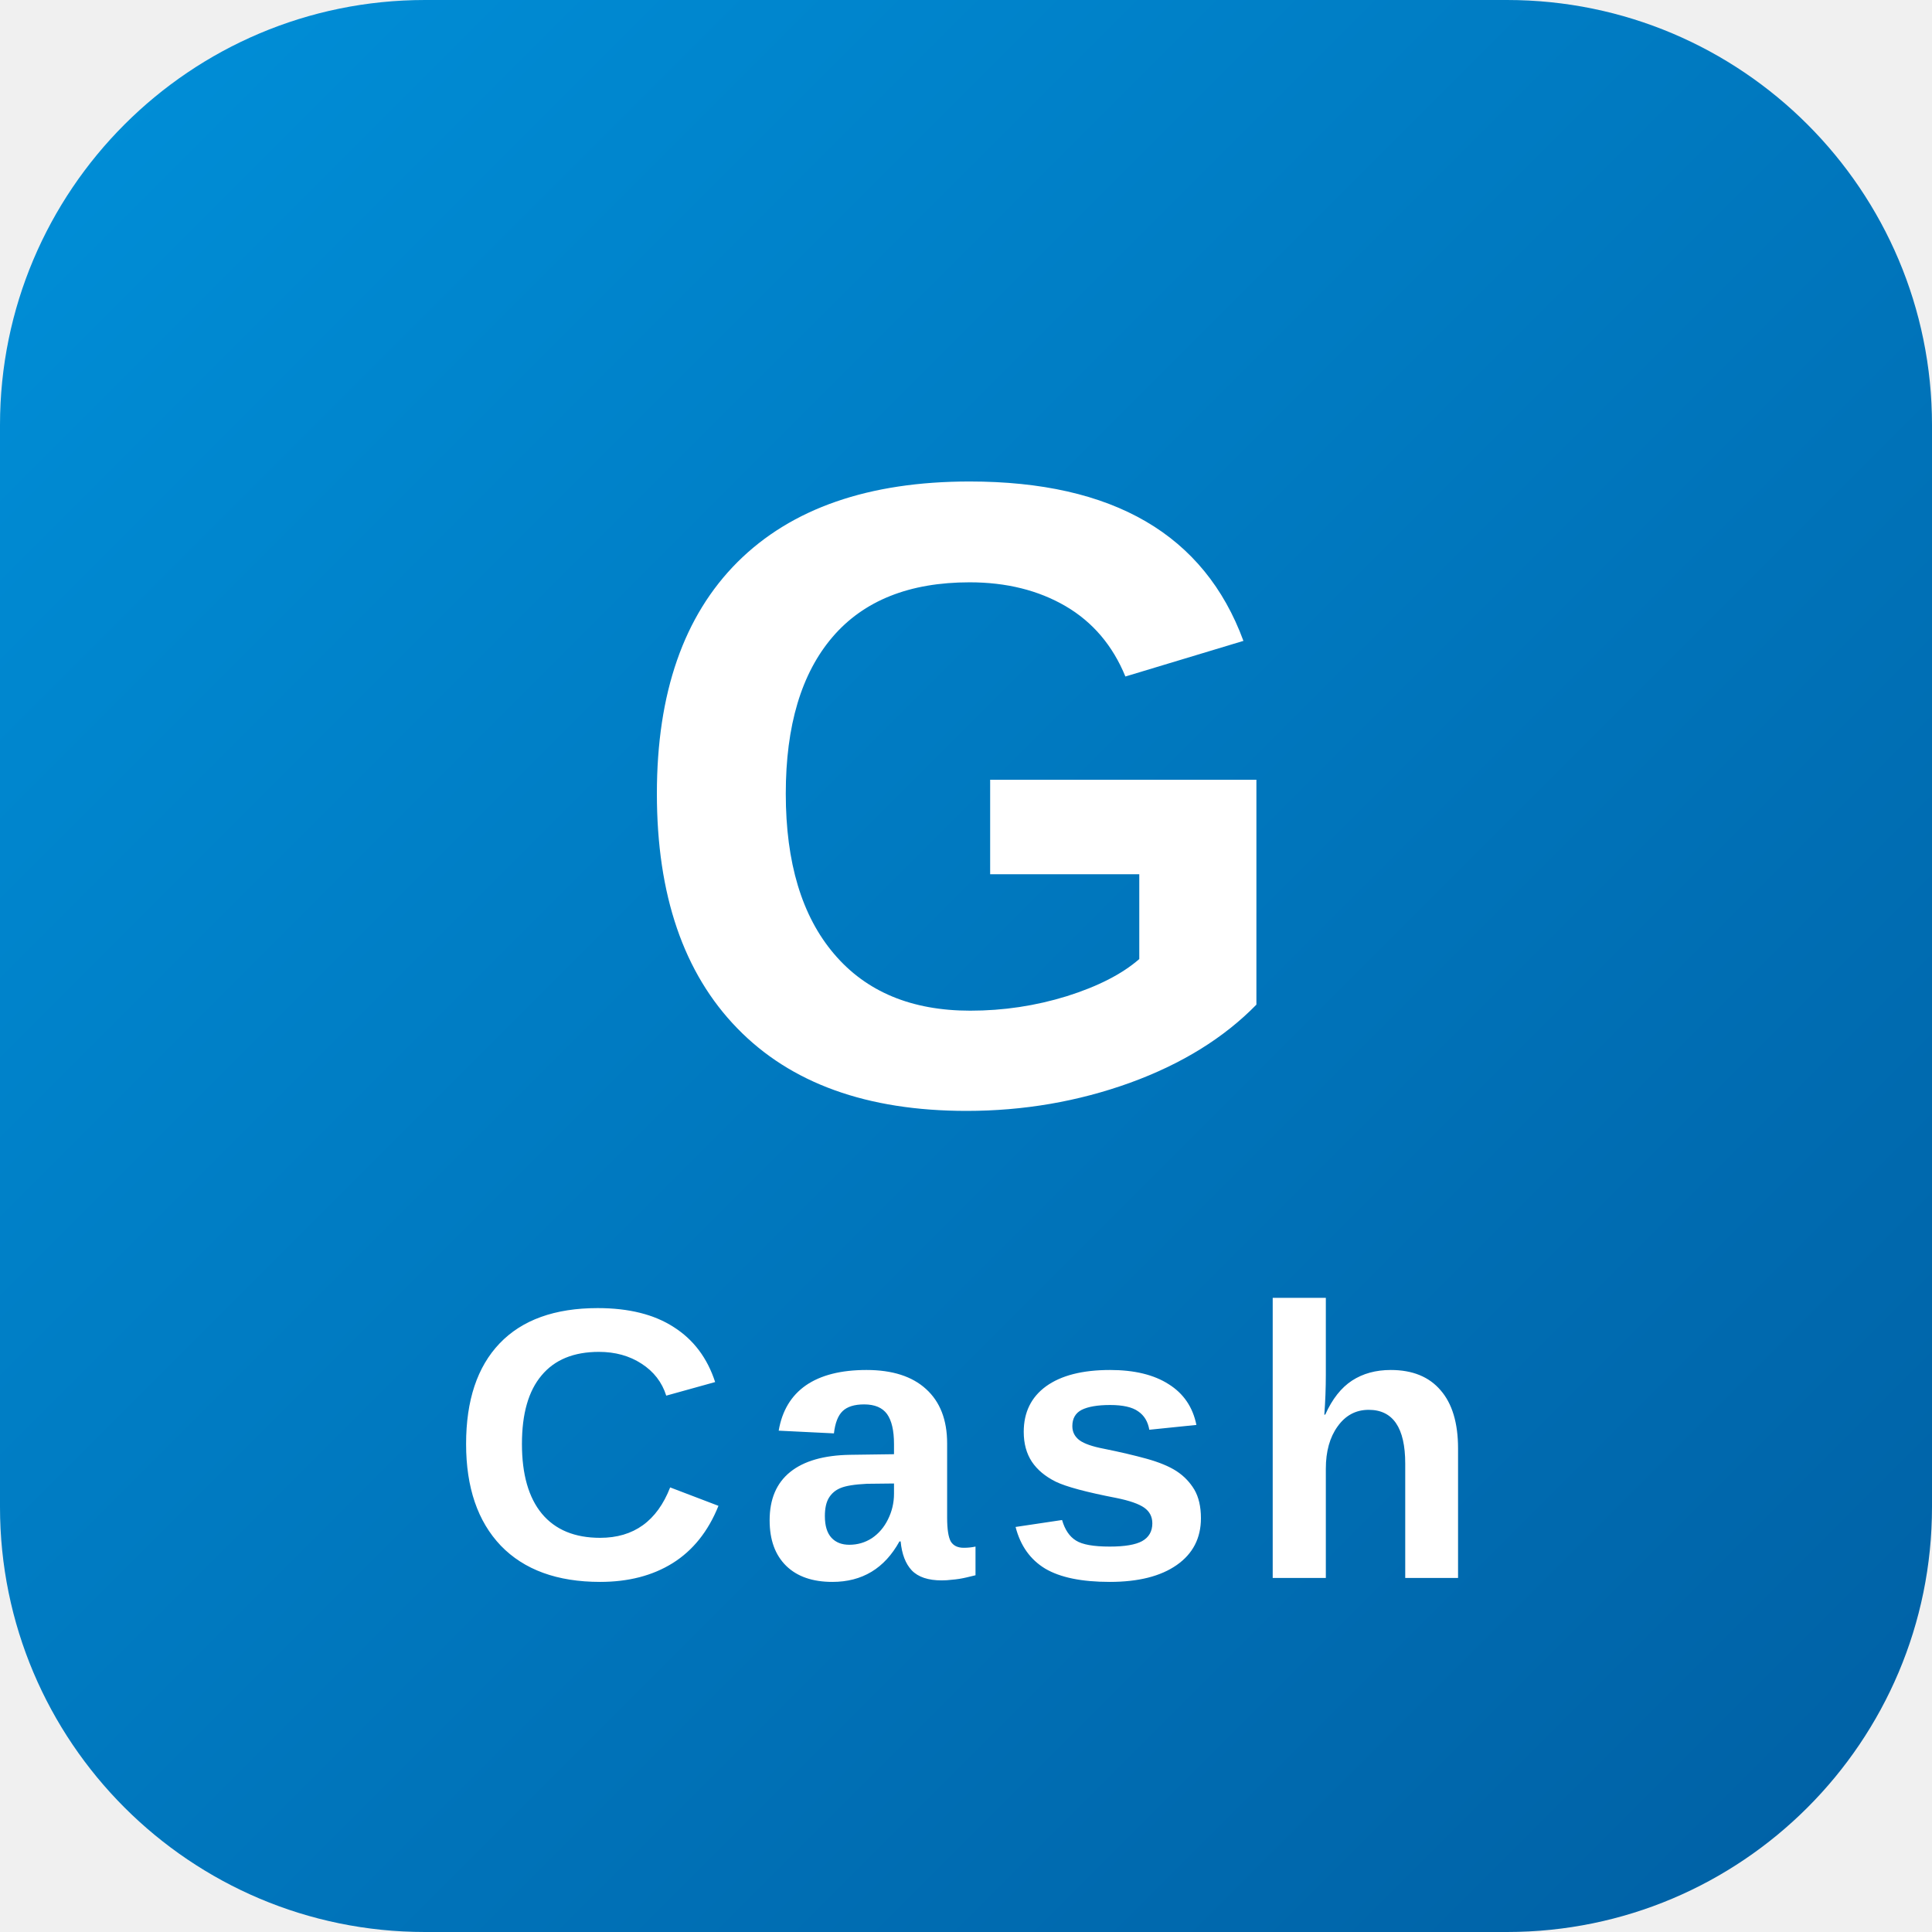
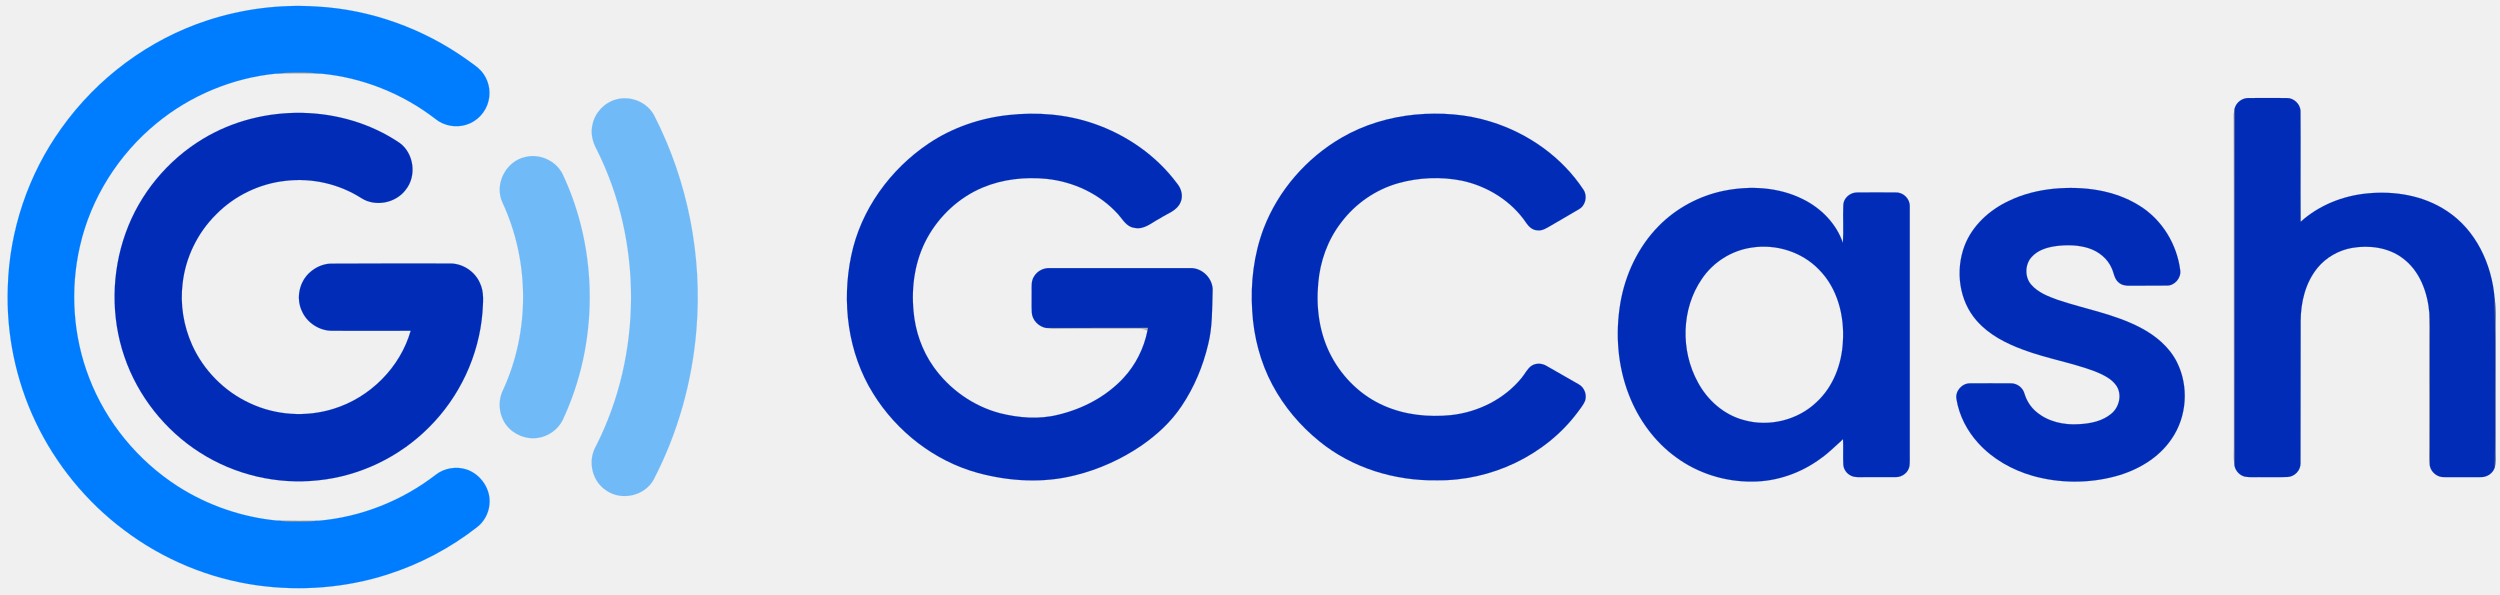
- <svg xmlns="http://www.w3.org/2000/svg" viewBox="0 0 100 100">
-   <defs>
-     <linearGradient id="gcbg" x1="0%" y1="0%" x2="100%" y2="100%">
-       <stop offset="0%" stop-color="#0090D9" />
-       <stop offset="100%" stop-color="#005FA3" />
-     </linearGradient>
-   </defs>
-   <rect width="100" height="100" rx="22" fill="url(#gcbg)" />
-   <text x="50" y="44" text-anchor="middle" dominant-baseline="middle" font-family="'Arial Black',Arial,sans-serif" font-weight="900" font-size="46" fill="white">G</text>
-   <text x="50" y="76" text-anchor="middle" dominant-baseline="middle" font-family="Arial,Helvetica,sans-serif" font-weight="700" font-size="20" fill="white" letter-spacing="1.5">Cash</text>
+ <svg xmlns="http://www.w3.org/2000/svg" width="488pt" height="116pt" viewBox="0 0 1792 422" version="1.1">
+   <path fill="#007cff" stroke="#007cff" stroke-width="0.094" opacity="1.00" d=" M 148.8 12.6 C 173.9 4.4 200.6 1.0 227.0 2.7 C 265.7 4.8 303.5 18.5 335.0 41.0 C 338.4 43.5 342.1 45.8 345.0 49.0 C 350.0 54.7 352.0 62.8 350.2 70.2 C 348.4 78.2 342.1 85.0 334.3 87.4 C 326.7 89.8 318.0 88.2 311.9 83.1 C 288.4 65.0 259.8 53.6 230.3 50.8 C 219.5 49.6 208.5 49.6 197.7 50.8 C 166.6 53.9 136.5 66.4 112.3 86.3 C 85.0 108.6 65.1 140.0 57.3 174.4 C 50.1 205.6 52.3 239.0 63.9 268.9 C 76.1 300.7 98.8 328.2 127.4 346.6 C 148.8 360.3 173.5 368.8 198.7 371.2 C 208.5 372.4 218.5 372.4 228.2 371.3 C 258.7 368.7 288.2 357.0 312.4 338.3 C 318.5 333.5 327.2 332.1 334.6 334.6 C 344.8 338.1 352.1 349.0 350.8 359.8 C 350.2 366.1 346.9 372.1 341.9 375.9 C 322.7 390.9 300.9 402.4 277.7 409.8 C 247.8 419.4 215.6 421.9 184.5 417.6 C 150.0 412.8 116.8 399.0 89.0 378.0 C 62.0 357.8 40.0 330.9 25.5 300.4 C 11.3 270.5 4.4 237.1 5.6 204.0 C 6.7 163.3 20.2 123.1 44.0 90.0 C 69.6 54.0 106.7 26.3 148.8 12.6 Z" />
+   <path fill="#001934" stroke="#001934" stroke-width="0.094" opacity="0.40" d=" M 197.7 50.8 C 208.5 49.6 219.5 49.6 230.3 50.8 C 219.4 50.5 208.6 50.5 197.7 50.8 Z" />
+   <path fill="#6fbaf7" stroke="#6fbaf7" stroke-width="0.094" opacity="1.00" d=" M 441.4 69.4 C 451.8 66.3 464.0 71.2 469.0 81.0 C 493.0 127.9 503.5 181.5 499.2 234.0 C 496.2 271.4 485.9 308.3 468.6 341.6 C 462.3 353.5 445.4 357.3 434.5 349.5 C 424.4 343.0 421.1 328.5 427.1 318.0 C 460.5 252.4 460.8 171.1 427.8 105.3 C 424.8 99.9 423.2 93.5 424.7 87.4 C 426.4 78.9 433.1 71.7 441.4 69.4 Z" />
+   <path fill="#002cb8" stroke="#002cb8" stroke-width="0.094" opacity="1.00" d=" M 1601.8 75.8 C 1602.9 71.4 1607.3 68.1 1612.0 68.3 C 1621.0 68.3 1630.0 68.2 1639.0 68.3 C 1644.2 68.1 1649.0 72.7 1649.0 77.9 C 1649.2 104.3 1648.9 130.7 1649.1 157.0 C 1662.2 145.2 1679.2 138.4 1696.6 136.7 C 1716.3 134.7 1737.1 138.1 1753.8 149.2 C 1774.7 162.8 1786.2 187.5 1788.1 211.8 C 1788.7 235.2 1788.3 258.6 1788.4 282.0 C 1788.3 299.0 1788.6 316.1 1788.2 333.1 C 1786.9 337.4 1782.5 340.2 1778.1 340.0 C 1769.4 340.0 1760.6 340.1 1751.9 340.0 C 1747.2 340.2 1742.8 336.7 1741.8 332.2 C 1741.9 301.8 1741.8 271.4 1741.8 241.0 C 1741.8 234.9 1742.0 228.8 1741.4 222.7 C 1740.2 207.8 1734.6 192.0 1722.0 182.9 C 1711.8 175.3 1698.2 173.6 1685.9 175.7 C 1676.3 177.4 1667.3 182.5 1661.1 190.1 C 1652.5 200.7 1649.2 214.6 1649.1 228.0 C 1649.0 262.0 1649.1 296.1 1649.0 330.1 C 1649.1 335.1 1644.9 339.6 1639.9 339.9 C 1632.9 340.2 1626.0 339.9 1619.0 340.0 C 1615.7 340.0 1612.5 340.2 1609.3 339.7 C 1605.6 338.9 1602.6 335.8 1601.8 332.2 C 1601.8 246.7 1601.8 161.3 1601.8 75.8 Z" />
+   <path fill="#000b31" stroke="#000b31" stroke-width="0.094" opacity="0.52" d=" M 1601.2 79.9 C 1601.3 78.6 1601.5 77.2 1601.8 75.8 C 1601.8 161.3 1601.8 246.7 1601.8 332.2 C 1600.9 327.8 1601.3 323.4 1601.3 319.0 C 1601.2 239.3 1601.4 159.6 1601.2 79.9 Z" />
+   <path fill="#002cb8" stroke="#002cb8" stroke-width="0.094" opacity="1.00" d=" M 145.6 97.5 C 188.0 71.9 245.3 72.6 286.5 100.5 C 296.7 108.0 298.8 124.0 290.9 133.9 C 283.8 143.6 269.1 146.5 259.0 140.0 C 243.0 129.8 223.6 125.4 204.8 127.6 C 186.0 129.6 168.0 138.3 154.8 151.8 C 141.6 164.9 133.0 182.5 130.9 201.0 C 129.0 216.0 131.5 231.5 137.7 245.3 C 145.9 263.5 160.8 278.6 179.0 287.0 C 197.6 295.8 219.4 297.2 239.0 291.1 C 265.2 283.1 286.9 261.4 294.4 235.1 C 275.6 235.2 256.8 235.1 238.0 235.1 C 229.0 235.1 220.3 229.5 216.6 221.4 C 212.0 212.1 214.4 200.0 222.2 193.2 C 226.2 189.6 231.5 187.2 236.9 187.0 C 265.3 186.8 293.6 186.9 322.0 186.9 C 331.3 186.6 340.3 192.4 344.0 200.9 C 347.2 207.5 346.2 215.0 345.8 222.1 C 343.3 252.9 329.4 282.6 307.4 304.4 C 286.3 325.6 257.8 339.3 228.0 342.3 C 198.7 345.5 168.4 338.4 143.5 322.5 C 118.4 306.6 98.8 281.9 89.2 253.7 C 79.4 225.2 79.9 193.3 90.1 165.0 C 100.1 137.0 120.1 112.8 145.6 97.5 Z" />
+   <path fill="#002cb8" stroke="#002cb8" stroke-width="0.094" opacity="1.00" d=" M 722.8 80.5 C 743.4 78.2 764.6 79.9 784.2 86.7 C 807.6 94.8 828.8 109.5 843.6 129.4 C 846.8 133.1 848.3 138.6 846.1 143.2 C 843.5 149.2 836.6 151.1 831.5 154.5 C 825.7 157.4 820.1 163.0 813.0 161.3 C 807.5 160.6 804.8 155.3 801.4 151.5 C 788.3 137.0 769.5 128.2 750.1 126.2 C 734.7 124.7 718.8 126.4 704.4 132.4 C 687.5 139.5 673.4 152.6 664.6 168.6 C 655.9 184.5 653.1 203.1 654.8 221.0 C 656.0 235.2 660.8 249.2 669.1 260.9 C 680.5 277.0 697.5 289.1 716.7 294.2 C 730.3 297.6 744.8 298.8 758.6 295.3 C 776.1 291.1 792.8 282.4 805.2 269.1 C 814.0 259.7 820.0 247.7 822.5 235.1 C 822.6 234.6 822.8 233.5 822.9 233.0 C 798.5 233.1 774.1 233.0 749.8 233.1 C 744.5 232.1 739.9 227.5 739.6 222.0 C 739.3 217.0 739.6 212.0 739.5 207.0 C 739.5 203.4 739.1 199.4 741.2 196.2 C 743.6 192.1 748.3 189.9 752.9 190.2 C 786.3 190.2 819.7 190.2 853.1 190.2 C 862.0 189.9 869.9 198.1 869.2 207.0 C 868.8 219.6 869.1 232.5 866.0 244.8 C 862.3 260.5 856.0 275.6 847.0 289.0 C 839.5 300.3 829.4 309.6 818.3 317.3 C 803.8 327.2 787.6 334.5 770.6 338.7 C 747.8 344.5 723.6 343.1 701.0 337.0 C 669.9 328.5 642.8 307.4 625.9 280.1 C 607.7 250.9 603.2 214.5 610.2 181.2 C 617.0 148.4 638.1 119.4 665.8 100.8 C 682.7 89.5 702.5 82.7 722.8 80.5 Z" />
+   <path fill="#002cb8" stroke="#002cb8" stroke-width="0.094" opacity="1.00" d=" M 1014.3 80.2 C 1032.5 78.5 1051.2 79.8 1068.7 85.3 C 1095.3 93.5 1119.6 110.6 1135.0 134.0 C 1138.0 138.4 1136.6 145.2 1131.9 147.9 C 1125.3 151.9 1118.4 155.7 1111.7 159.7 C 1108.7 161.4 1105.6 163.6 1102.0 163.1 C 1098.6 163.0 1095.9 160.6 1094.1 157.9 C 1083.5 142.1 1066.2 131.4 1047.8 127.5 C 1032.8 124.5 1017.0 125.2 1002.3 129.3 C 986.0 133.9 971.5 144.0 961.4 157.4 C 951.7 169.9 946.2 185.3 944.9 201.0 C 943.2 218.9 945.8 237.6 954.4 253.6 C 962.7 269.1 976.0 281.9 992.1 288.9 C 1007.1 295.5 1023.9 297.2 1040.0 295.6 C 1059.5 293.5 1078.4 284.1 1090.8 268.8 C 1093.2 265.9 1094.8 262.2 1098.0 260.1 C 1101.2 258.1 1105.5 258.4 1108.7 260.4 C 1116.3 264.8 1124.0 269.1 1131.6 273.5 C 1135.5 275.6 1137.5 280.6 1136.3 284.9 C 1135.1 288.2 1132.7 290.9 1130.7 293.7 C 1107.4 324.7 1068.6 342.8 1030.0 342.3 C 999.9 342.8 969.2 333.5 945.7 314.3 C 932.0 303.2 920.4 289.5 912.1 273.9 C 903.4 257.6 898.7 239.4 897.6 220.9 C 896.3 201.0 898.7 180.6 905.8 161.8 C 916.2 134.6 936.5 111.3 961.7 96.7 C 977.7 87.4 995.9 82.0 1014.3 80.2 Z" />
+   <path fill="#6fbaf7" stroke="#6fbaf7" stroke-width="0.094" opacity="1.00" d=" M 376.4 110.6 C 386.7 107.9 398.4 113.2 403.2 122.7 C 429.2 177.7 429.2 244.3 403.2 299.3 C 399.9 305.8 393.3 310.6 386.0 311.8 C 377.5 313.3 368.4 309.7 363.1 302.9 C 357.6 295.8 356.6 285.6 360.6 277.6 C 380.0 235.5 379.7 185.0 360.1 143.0 C 354.2 130.1 362.6 113.6 376.4 110.6 Z" />
+   <path fill="#002cb8" stroke="#002cb8" stroke-width="0.094" opacity="1.00" d=" M 1235.6 134.8 C 1254.5 131.0 1274.9 132.1 1292.3 140.8 C 1305.3 147.2 1316.3 158.3 1321.0 172.2 C 1321.6 163.2 1320.9 154.1 1321.3 145.0 C 1321.4 140.1 1326.1 136.0 1331.0 136.0 C 1340.4 135.9 1349.7 135.9 1359.1 136.0 C 1364.4 135.9 1369.1 140.6 1368.9 146.0 C 1368.9 205.3 1368.9 264.6 1368.9 324.0 C 1368.9 326.6 1369.0 329.3 1368.7 332.0 C 1368.0 336.6 1363.6 340.0 1359.0 340.0 C 1351.3 340.1 1343.7 339.9 1336.0 340.0 C 1333.4 340.0 1330.8 340.2 1328.4 339.6 C 1324.5 338.5 1321.5 335.0 1321.3 331.0 C 1321.0 324.9 1321.4 318.8 1321.1 312.8 C 1315.9 317.4 1311.1 322.4 1305.4 326.4 C 1291.2 337.0 1273.7 343.2 1256.0 343.2 C 1236.5 343.4 1217.0 337.3 1201.3 325.7 C 1186.0 314.6 1174.5 298.7 1167.7 281.2 C 1159.5 260.3 1157.8 237.2 1161.5 215.2 C 1165.0 194.7 1174.3 174.9 1189.0 160.0 C 1201.6 147.2 1218.1 138.4 1235.6 134.8 M 1255.4 175.5 C 1241.1 177.6 1228.0 185.9 1219.9 197.9 C 1205.1 219.4 1204.5 249.3 1217.0 272.0 C 1223.8 284.8 1235.6 295.3 1249.8 299.1 C 1267.9 304.3 1288.6 299.3 1302.2 286.2 C 1314.1 275.2 1320.2 259.0 1321.0 243.0 C 1322.2 224.5 1317.2 204.6 1303.8 191.2 C 1291.5 178.4 1272.8 172.7 1255.4 175.5 Z" />
+   <path fill="#002cb8" stroke="#002cb8" stroke-width="0.094" opacity="1.00" d=" M 1472.3 133.3 C 1493.3 131.4 1515.5 134.1 1533.6 145.5 C 1549.8 155.5 1560.5 173.2 1562.8 192.0 C 1563.4 197.5 1558.6 202.9 1553.1 202.7 C 1544.4 202.8 1535.6 202.7 1527.0 202.8 C 1524.0 202.9 1520.8 202.5 1518.6 200.4 C 1515.5 197.9 1515.3 193.7 1513.7 190.3 C 1510.7 183.3 1504.3 178.2 1497.1 175.9 C 1489.5 173.5 1481.4 173.4 1473.6 174.4 C 1467.2 175.3 1460.6 177.3 1456.2 182.3 C 1451.4 187.6 1451.2 196.6 1455.9 202.0 C 1460.8 207.7 1468.1 210.5 1475.0 213.0 C 1494.7 219.6 1515.5 223.1 1534.1 232.8 C 1544.9 238.4 1554.9 246.6 1560.4 257.6 C 1569.1 274.9 1567.6 296.7 1556.6 312.6 C 1547.3 326.4 1532.2 335.1 1516.4 339.4 C 1497.1 344.6 1476.3 344.5 1457.1 339.1 C 1442.4 334.9 1428.5 327.1 1418.2 315.8 C 1410.1 307.0 1404.3 295.9 1402.4 284.0 C 1401.4 278.4 1406.3 272.8 1412.0 272.8 C 1421.7 272.7 1431.4 272.8 1441.0 272.8 C 1445.6 272.6 1449.9 275.7 1451.1 280.1 C 1452.6 285.2 1455.6 289.9 1459.7 293.3 C 1468.0 300.3 1479.3 302.8 1490.0 302.1 C 1498.3 301.7 1507.0 300.0 1513.5 294.5 C 1519.1 289.8 1521.2 281.0 1517.2 274.7 C 1513.7 269.4 1507.5 266.6 1501.7 264.2 C 1484.9 257.9 1467.1 255.0 1450.3 248.7 C 1438.0 244.2 1425.8 238.0 1417.0 228.0 C 1404.2 213.6 1401.5 191.9 1408.2 174.2 C 1413.8 159.6 1426.1 148.5 1440.0 142.0 C 1450.1 137.1 1461.2 134.4 1472.3 133.3 Z" />
+   <path fill="#001966" stroke="#001966" stroke-width="0.094" opacity="0.75" d=" M 1788.1 211.8 C 1789.5 220.8 1788.5 229.9 1788.8 239.0 C 1788.8 266.7 1788.8 294.3 1788.8 322.0 C 1788.8 325.7 1789.2 329.5 1788.2 333.1 C 1788.6 316.1 1788.3 299.0 1788.4 282.0 C 1788.3 258.6 1788.7 235.2 1788.1 211.8 Z" />
+   <path fill="#000a2b" stroke="#000a2b" stroke-width="0.094" opacity="0.48" d=" M 1741.4 222.7 C 1742.0 228.8 1741.8 234.9 1741.8 241.0 C 1741.8 271.4 1741.9 301.8 1741.8 332.2 C 1740.8 327.2 1741.4 322.1 1741.3 317.0 C 1741.3 285.6 1741.2 254.2 1741.4 222.7 Z" />
+   <path fill="#00030e" stroke="#00030e" stroke-width="0.094" opacity="0.27" d=" M 749.8 233.1 C 774.1 233.0 798.5 233.1 822.9 233.0 C 822.8 233.5 822.6 234.6 822.5 235.1 C 820.5 234.0 818.2 233.6 816.0 233.6 C 795.7 233.8 775.3 233.5 755.0 233.8 C 753.2 233.8 751.5 233.4 749.8 233.1 Z" />
+   <path fill="#001e3e" stroke="#001e3e" stroke-width="0.094" opacity="0.46" d=" M 198.7 371.2 C 208.6 371.4 218.4 371.4 228.2 371.3 C 218.5 372.4 208.5 372.4 198.7 371.2 Z" />
</svg>
